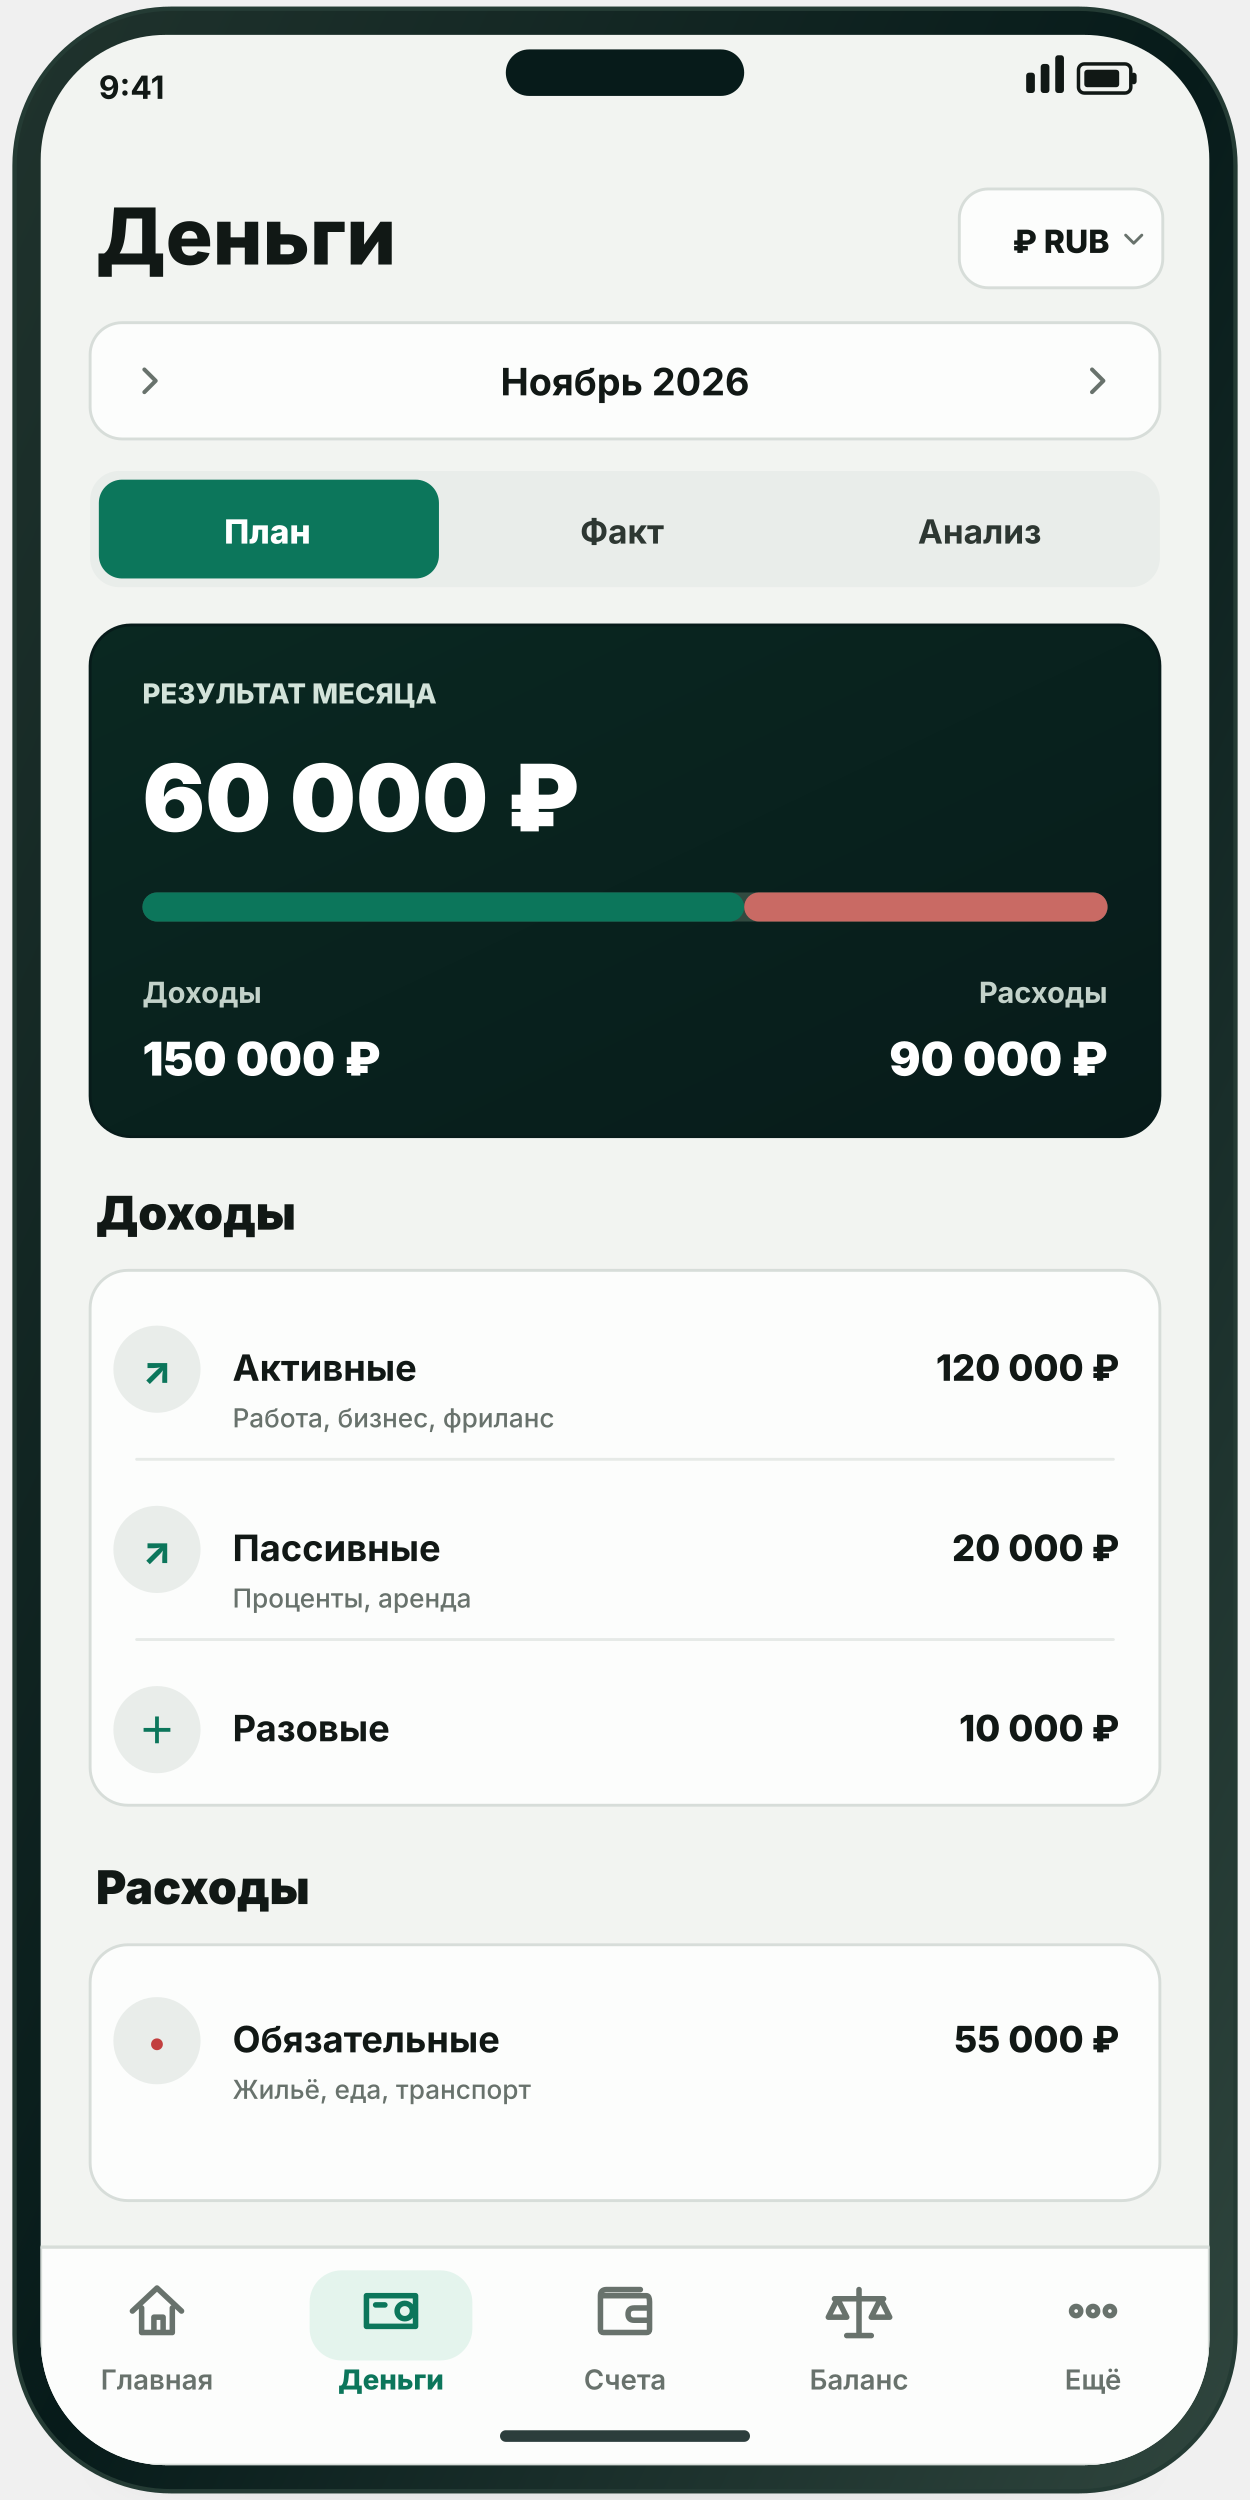
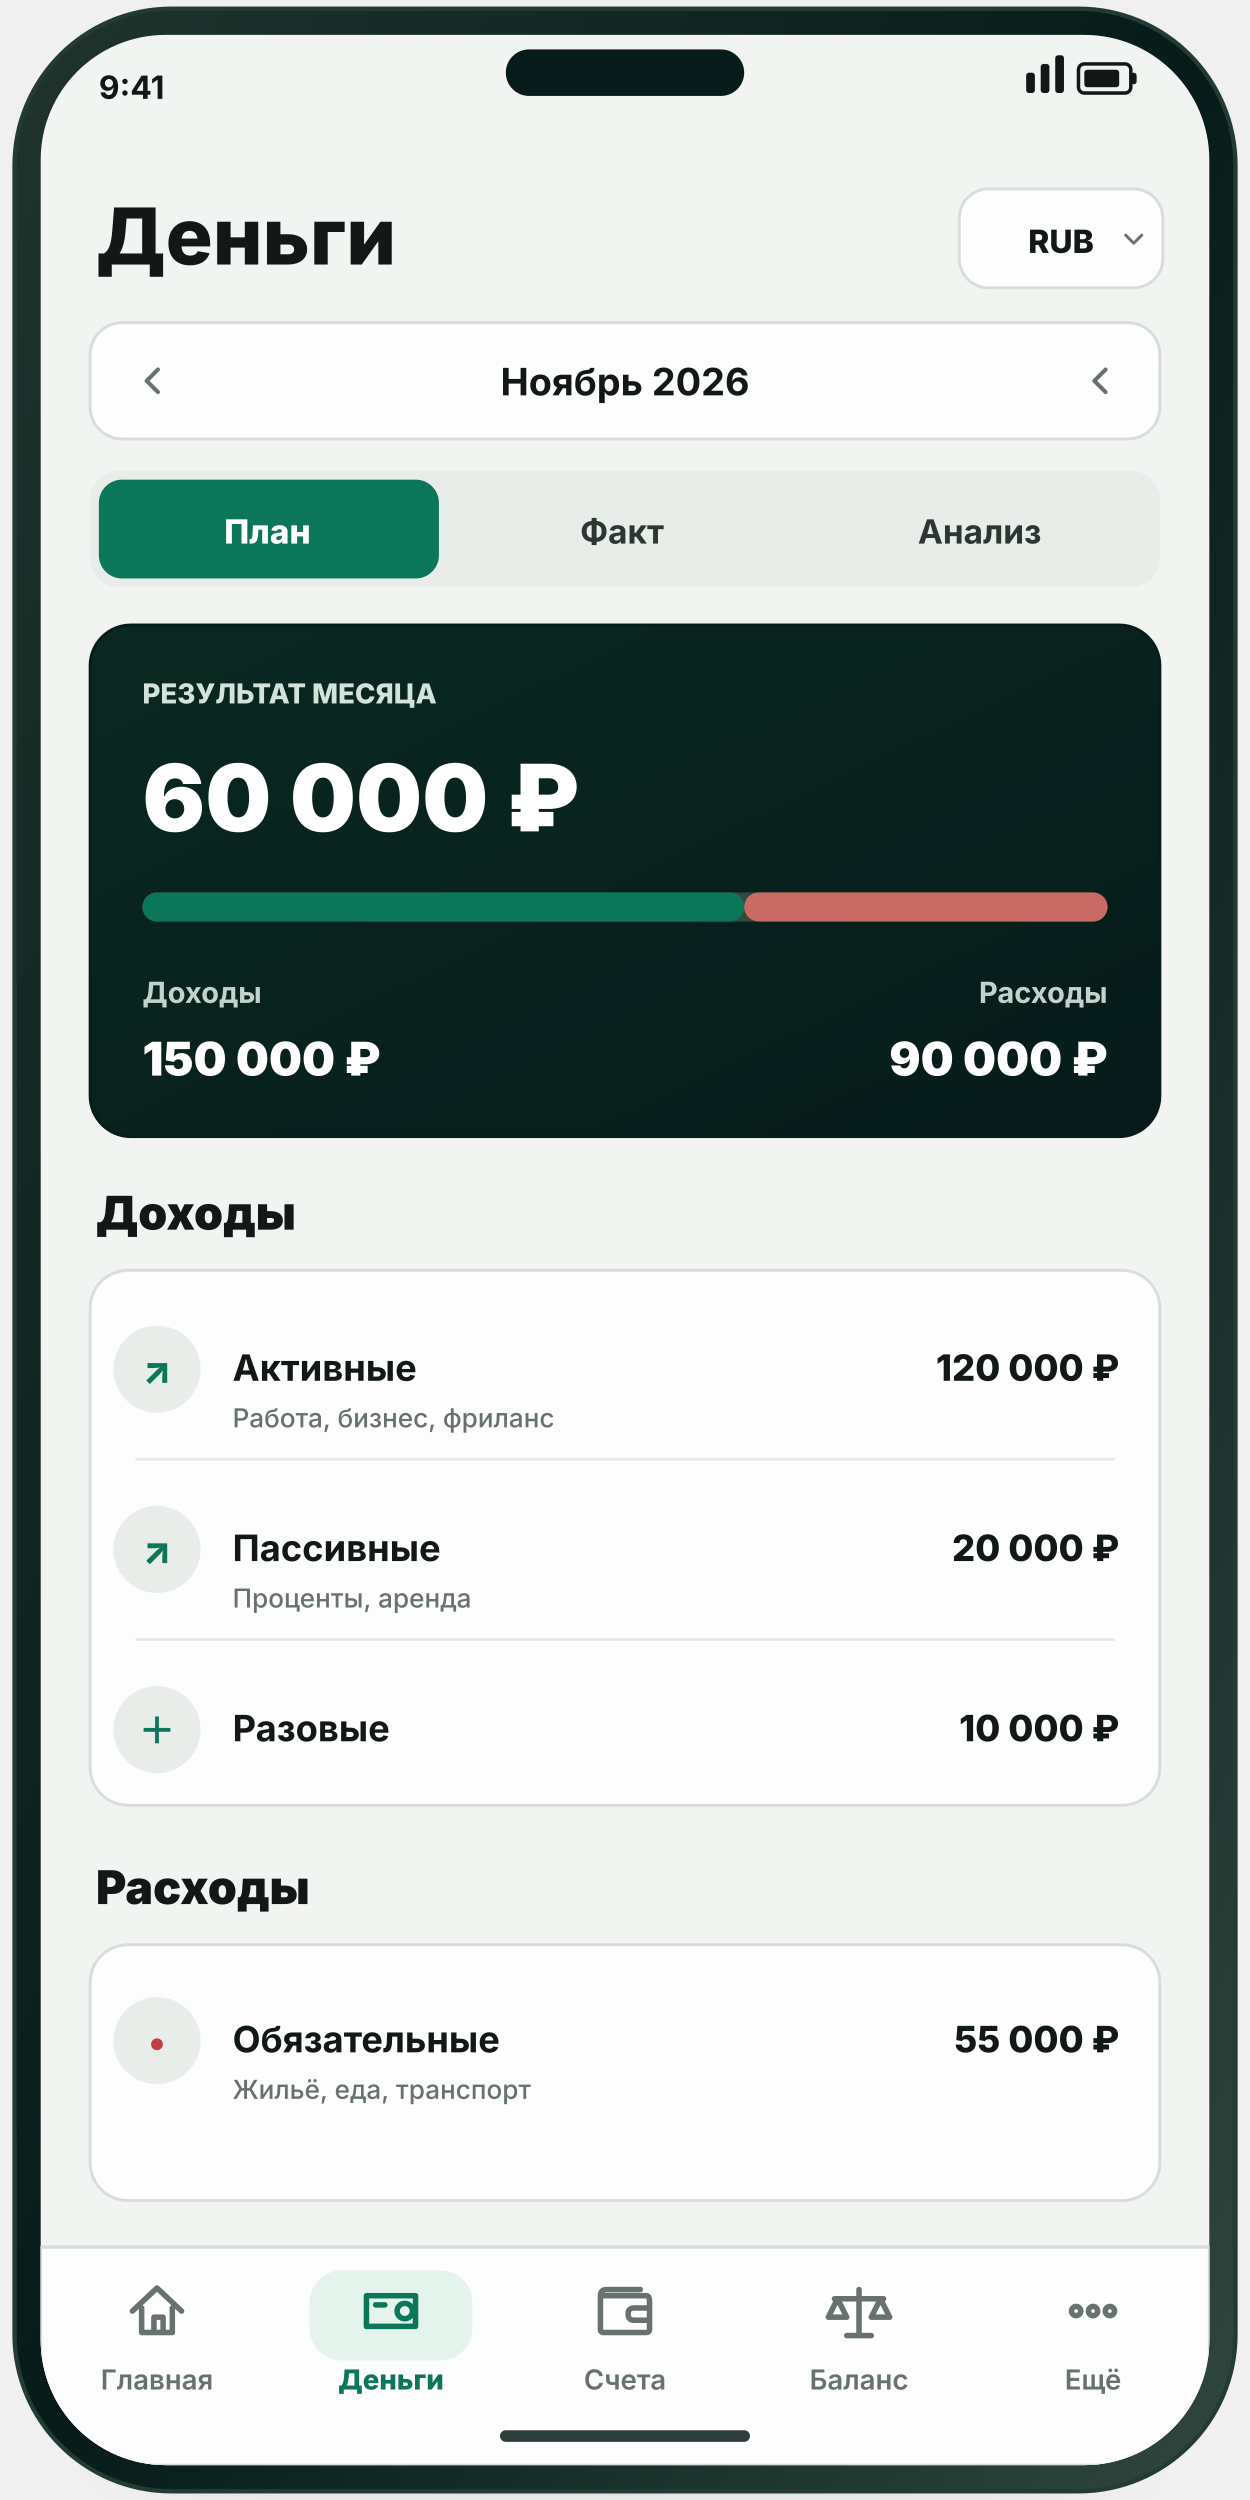
<svg xmlns="http://www.w3.org/2000/svg" width="820" height="1640" viewBox="0 0 430 860" role="img" aria-label="Экран приложения Kapital">
  <defs>
    <linearGradient id="frame" x1="0" y1="0" x2="1" y2="1">
      <stop offset="0" stop-color="#20332D" />
      <stop offset=".5" stop-color="#071B1A" />
      <stop offset="1" stop-color="#30463E" />
    </linearGradient>
    <linearGradient id="hero" x1="0" y1="0" x2="1" y2="1">
      <stop offset="0" stop-color="#0A2821" />
      <stop offset="1" stop-color="#071B1A" />
    </linearGradient>
    <filter id="shadow" x="-30%" y="-20%" width="160%" height="150%">
      <feGaussianBlur stdDeviation="9" />
    </filter>
    <clipPath id="screenClip">
      <rect x="14" y="12" width="402" height="836" rx="43" />
    </clipPath>
  </defs>
  <ellipse cx="215" cy="842" rx="175" ry="12" fill="#071B1A" opacity=".18" filter="url(#shadow)" />
  <rect x="5" y="3" width="420" height="854" rx="54" fill="url(#frame)" stroke="#243B34" stroke-width="1.5" />
  <g clip-path="url(#screenClip)">
    <rect x="14" y="12" width="402" height="836" rx="43" fill="#F2F4F1" stroke="none" stroke-width="1" />
    <text x="34" y="34" font-family="Inter,Arial,sans-serif" font-size="11" font-weight="750" fill="#111815" text-anchor="start">9:41</text>
    <g fill="#111815">
      <rect x="353" y="25" width="3" height="7" rx="1" />
      <rect x="358" y="22" width="3" height="10" rx="1" />
      <rect x="363" y="19" width="3" height="13" rx="1" />
      <rect x="371" y="22" width="18" height="10" rx="2" fill="none" stroke="#111815" stroke-width="1.2" />
      <rect x="389" y="25" width="2" height="4" rx="1" />
      <rect x="373" y="24" width="12" height="6" rx="1" />
    </g>
    <rect x="174" y="17" width="82" height="16" rx="8" fill="#071B1A" stroke="none" stroke-width="1" />
    <text x="33" y="91" font-family="Inter,Arial,sans-serif" font-size="27" font-weight="800" fill="#111815" text-anchor="start">Деньги</text>
    <rect x="330" y="65" width="70" height="34" rx="10" fill="#FCFDFC" stroke="#D7DDD9" stroke-width="1" />
-     <text x="365" y="87" font-family="Inter,Arial,sans-serif" font-size="11" font-weight="800" fill="#111815" text-anchor="middle">₽ RUB</text>
+     <text x="365" y="87" font-family="Inter,Arial,sans-serif" font-size="11" font-weight="800" fill="#111815" text-anchor="middle">RUB</text>
    <g transform="translate(390 82) scale(0.5555556)" fill="none" stroke="#68726C" stroke-width="1.8" stroke-linecap="round" stroke-linejoin="round">
      <path d="M-5 -2 L0 3 L5 -2" />
    </g>
    <rect x="31" y="111" width="368" height="40" rx="11" fill="#FCFDFC" stroke="#D7DDD9" stroke-width="1" />
    <g transform="translate(52 131) scale(0.7777778)" fill="none" stroke="#68726C" stroke-width="1.8" stroke-linecap="round" stroke-linejoin="round">
-       <path d="M-3 -5 L2 0 L-3 5" />
+       <path d="M-3 -5 L2 0 L-3 5" transform="scale(-1 1)" />
    </g>
    <text x="215" y="136" font-family="Inter,Arial,sans-serif" font-size="13" font-weight="750" fill="#111815" text-anchor="middle">Ноябрь 2026</text>
    <g transform="translate(378 131) scale(0.7777778)" fill="none" stroke="#68726C" stroke-width="1.8" stroke-linecap="round" stroke-linejoin="round">
-       <path d="M-3 -5 L2 0 L-3 5" />
+       <path d="M-3 -5 L2 0 L-3 5" transform="scale(-1 1)" />
    </g>
    <rect x="31" y="162" width="368" height="40" rx="10" fill="#E9EDEA" stroke="none" stroke-width="1" />
    <rect x="34" y="165" width="117" height="34" rx="8" fill="#0C765B" stroke="none" stroke-width="1" />
    <text x="92" y="187" font-family="Inter,Arial,sans-serif" font-size="11.5" font-weight="800" fill="#FFFFFF" text-anchor="middle">План</text>
    <text x="214" y="187" font-family="Inter,Arial,sans-serif" font-size="11.5" font-weight="700" fill="#2D3732" text-anchor="middle">Факт</text>
    <text x="337" y="187" font-family="Inter,Arial,sans-serif" font-size="11.5" font-weight="700" fill="#2D3732" text-anchor="middle">Анализ</text>
    <rect x="31" y="215" width="368" height="176" rx="14" fill="url(#hero)" stroke="#071B1A" stroke-width="1" />
    <text x="49" y="242" font-family="Inter,Arial,sans-serif" font-size="9.5" font-weight="800" fill="#D3E3DA" text-anchor="start">РЕЗУЛЬТАТ МЕСЯЦА</text>
    <text x="49" y="286" font-family="Inter,Arial,sans-serif" font-size="32" font-weight="850" fill="#FFFFFF" text-anchor="start">60 000 ₽</text>
    <rect x="49" y="307" width="332" height="10" rx="5" fill="#314A40" stroke="none" stroke-width="1" />
    <rect x="49" y="307" width="207" height="10" rx="5" fill="#0C765B" stroke="none" stroke-width="1" />
    <rect x="256" y="307" width="125" height="10" rx="5" fill="#C96A64" stroke="none" stroke-width="1" />
    <text x="49" y="345" font-family="Inter,Arial,sans-serif" font-size="10" font-weight="700" fill="#C3D2CA" text-anchor="start">Доходы</text>
    <text x="49" y="370" font-family="Inter,Arial,sans-serif" font-size="16" font-weight="850" fill="#FFFFFF" text-anchor="start">150 000 ₽</text>
    <text x="381" y="345" font-family="Inter,Arial,sans-serif" font-size="10" font-weight="700" fill="#C3D2CA" text-anchor="end">Расходы</text>
    <text x="381" y="370" font-family="Inter,Arial,sans-serif" font-size="16" font-weight="850" fill="#FFFFFF" text-anchor="end">90 000 ₽</text>
    <text x="33" y="423" font-family="Inter,Arial,sans-serif" font-size="16" font-weight="850" fill="#111815" text-anchor="start">Доходы</text>
    <rect x="31" y="437" width="368" height="184" rx="13" fill="#FCFDFC" stroke="#D7DDD9" stroke-width="1" />
    <circle cx="54" cy="471" r="15" fill="#E9EDEA" stroke="none" stroke-width="1" />
    <text x="54" y="476" font-family="Inter,Arial,sans-serif" font-size="13" font-weight="800" fill="#0C765B" text-anchor="middle">↗</text>
    <text x="80" y="475" font-family="Inter,Arial,sans-serif" font-size="12.5" font-weight="750" fill="#111815" text-anchor="start">Активные</text>
    <text x="385" y="475" font-family="Inter,Arial,sans-serif" font-size="12.5" font-weight="800" fill="#111815" text-anchor="end">120 000 ₽</text>
    <text x="80" y="491" font-family="Inter,Arial,sans-serif" font-size="9" font-weight="550" fill="#68726C" text-anchor="start">Работа, бизнес, фриланс</text>
    <path d="M47 502 L383 502" fill="none" stroke="#E6EAE7" stroke-width="1" stroke-linecap="round" />
    <circle cx="54" cy="533" r="15" fill="#E9EDEA" stroke="none" stroke-width="1" />
    <text x="54" y="538" font-family="Inter,Arial,sans-serif" font-size="13" font-weight="800" fill="#0C765B" text-anchor="middle">↗</text>
    <text x="80" y="537" font-family="Inter,Arial,sans-serif" font-size="12.5" font-weight="750" fill="#111815" text-anchor="start">Пассивные</text>
    <text x="385" y="537" font-family="Inter,Arial,sans-serif" font-size="12.5" font-weight="800" fill="#111815" text-anchor="end">20 000 ₽</text>
    <text x="80" y="553" font-family="Inter,Arial,sans-serif" font-size="9" font-weight="550" fill="#68726C" text-anchor="start">Проценты, аренда</text>
    <path d="M47 564 L383 564" fill="none" stroke="#E6EAE7" stroke-width="1" stroke-linecap="round" />
    <circle cx="54" cy="595" r="15" fill="#E9EDEA" stroke="none" stroke-width="1" />
    <text x="54" y="600" font-family="Inter,Arial,sans-serif" font-size="13" font-weight="800" fill="#0C765B" text-anchor="middle">＋</text>
    <text x="80" y="599" font-family="Inter,Arial,sans-serif" font-size="12.5" font-weight="750" fill="#111815" text-anchor="start">Разовые</text>
    <text x="385" y="599" font-family="Inter,Arial,sans-serif" font-size="12.5" font-weight="800" fill="#111815" text-anchor="end">10 000 ₽</text>
    <text x="33" y="655" font-family="Inter,Arial,sans-serif" font-size="16" font-weight="850" fill="#111815" text-anchor="start">Расходы</text>
    <rect x="31" y="669" width="368" height="88" rx="13" fill="#FCFDFC" stroke="#D7DDD9" stroke-width="1" />
    <circle cx="54" cy="702" r="15" fill="#E9EDEA" stroke="none" stroke-width="1" />
    <text x="54" y="707" font-family="Inter,Arial,sans-serif" font-size="13" font-weight="800" fill="#C23F3F" text-anchor="middle">•</text>
    <text x="80" y="706" font-family="Inter,Arial,sans-serif" font-size="12.5" font-weight="750" fill="#111815" text-anchor="start">Обязательные</text>
    <text x="385" y="706" font-family="Inter,Arial,sans-serif" font-size="12.5" font-weight="800" fill="#111815" text-anchor="end">55 000 ₽</text>
    <text x="80" y="722" font-family="Inter,Arial,sans-serif" font-size="9" font-weight="550" fill="#68726C" text-anchor="start">Жильё, еда, транспорт</text>
    <rect x="14" y="773" width="402" height="75" rx="0" fill="#FCFDFC" stroke="#D7DDD9" stroke-width="1" />
    <path d="M14 773 L416 773" fill="none" stroke="#D7DDD9" stroke-width="1" stroke-linecap="round" />
    <g transform="translate(54 795) scale(1.055556)" fill="none" stroke="#68726C" stroke-width="1.8" stroke-linecap="round" stroke-linejoin="round">
      <path d="M-8 0 L0 -7.5 L8 0 M-5 -1 V7 H5 V-1 M-1 7 V2 H2 V7" />
    </g>
    <text x="54" y="822" font-family="Inter,Arial,sans-serif" font-size="9.5" font-weight="600" fill="#68726C" text-anchor="middle">Главная</text>
    <rect x="106.5" y="781" width="56" height="31" rx="11" fill="#E4F4ED" stroke="none" stroke-width="1" />
    <g transform="translate(134.5 795) scale(1.055556)" fill="none" stroke="#0C765B" stroke-width="1.8" stroke-linecap="round" stroke-linejoin="round">
      <path d="M-8 -5 H8 V5 H-8 Z M-5 -2 H-2 M2 0 A2.5 2.5 0 1 0 7 0 A2.5 2.5 0 1 0 2 0" />
    </g>
    <text x="134.5" y="822" font-family="Inter,Arial,sans-serif" font-size="9.5" font-weight="800" fill="#0C765B" text-anchor="middle">Деньги</text>
    <g transform="translate(215 795) scale(1.055556)" fill="none" stroke="#68726C" stroke-width="1.8" stroke-linecap="round" stroke-linejoin="round">
      <path d="M-8 -5 H7 Q8 -5 8 -3 V6 Q8 7 7 7 H-7 Q-8 7 -8 6 V-5 Q-8 -7 -6 -7 H5 M3 -1 H8 V3 H3 Q1 3 1 1 Q1 -1 3 -1 Z" />
    </g>
    <text x="215" y="822" font-family="Inter,Arial,sans-serif" font-size="9.5" font-weight="600" fill="#68726C" text-anchor="middle">Счета</text>
    <g transform="translate(295.5 795) scale(1.055556)" fill="none" stroke="#68726C" stroke-width="1.8" stroke-linecap="round" stroke-linejoin="round">
      <path d="M0 -7 V7 M-8 -4 H8 M-7 -4 L-10 2 H-4 Z M7 -4 L4 2 H10 Z M-4 8 H4" />
    </g>
    <text x="295.5" y="822" font-family="Inter,Arial,sans-serif" font-size="9.5" font-weight="600" fill="#68726C" text-anchor="middle">Баланс</text>
    <g transform="translate(376 795) scale(1.055556)" fill="none" stroke="#68726C" stroke-width="1.8" stroke-linecap="round" stroke-linejoin="round">
      <path d="M-7 0 A1.5 1.5 0 1 0 -4 0 A1.5 1.5 0 1 0 -7 0 M-1.5 0 A1.5 1.5 0 1 0 1.5 0 A1.5 1.5 0 1 0 -1.5 0 M4 0 A1.5 1.5 0 1 0 7 0 A1.5 1.5 0 1 0 4 0" />
    </g>
    <text x="376" y="822" font-family="Inter,Arial,sans-serif" font-size="9.5" font-weight="600" fill="#68726C" text-anchor="middle">Ещё</text>
  </g>
  <rect x="172" y="836" width="86" height="4" rx="2" fill="#071B1A" opacity=".85" />
</svg>
